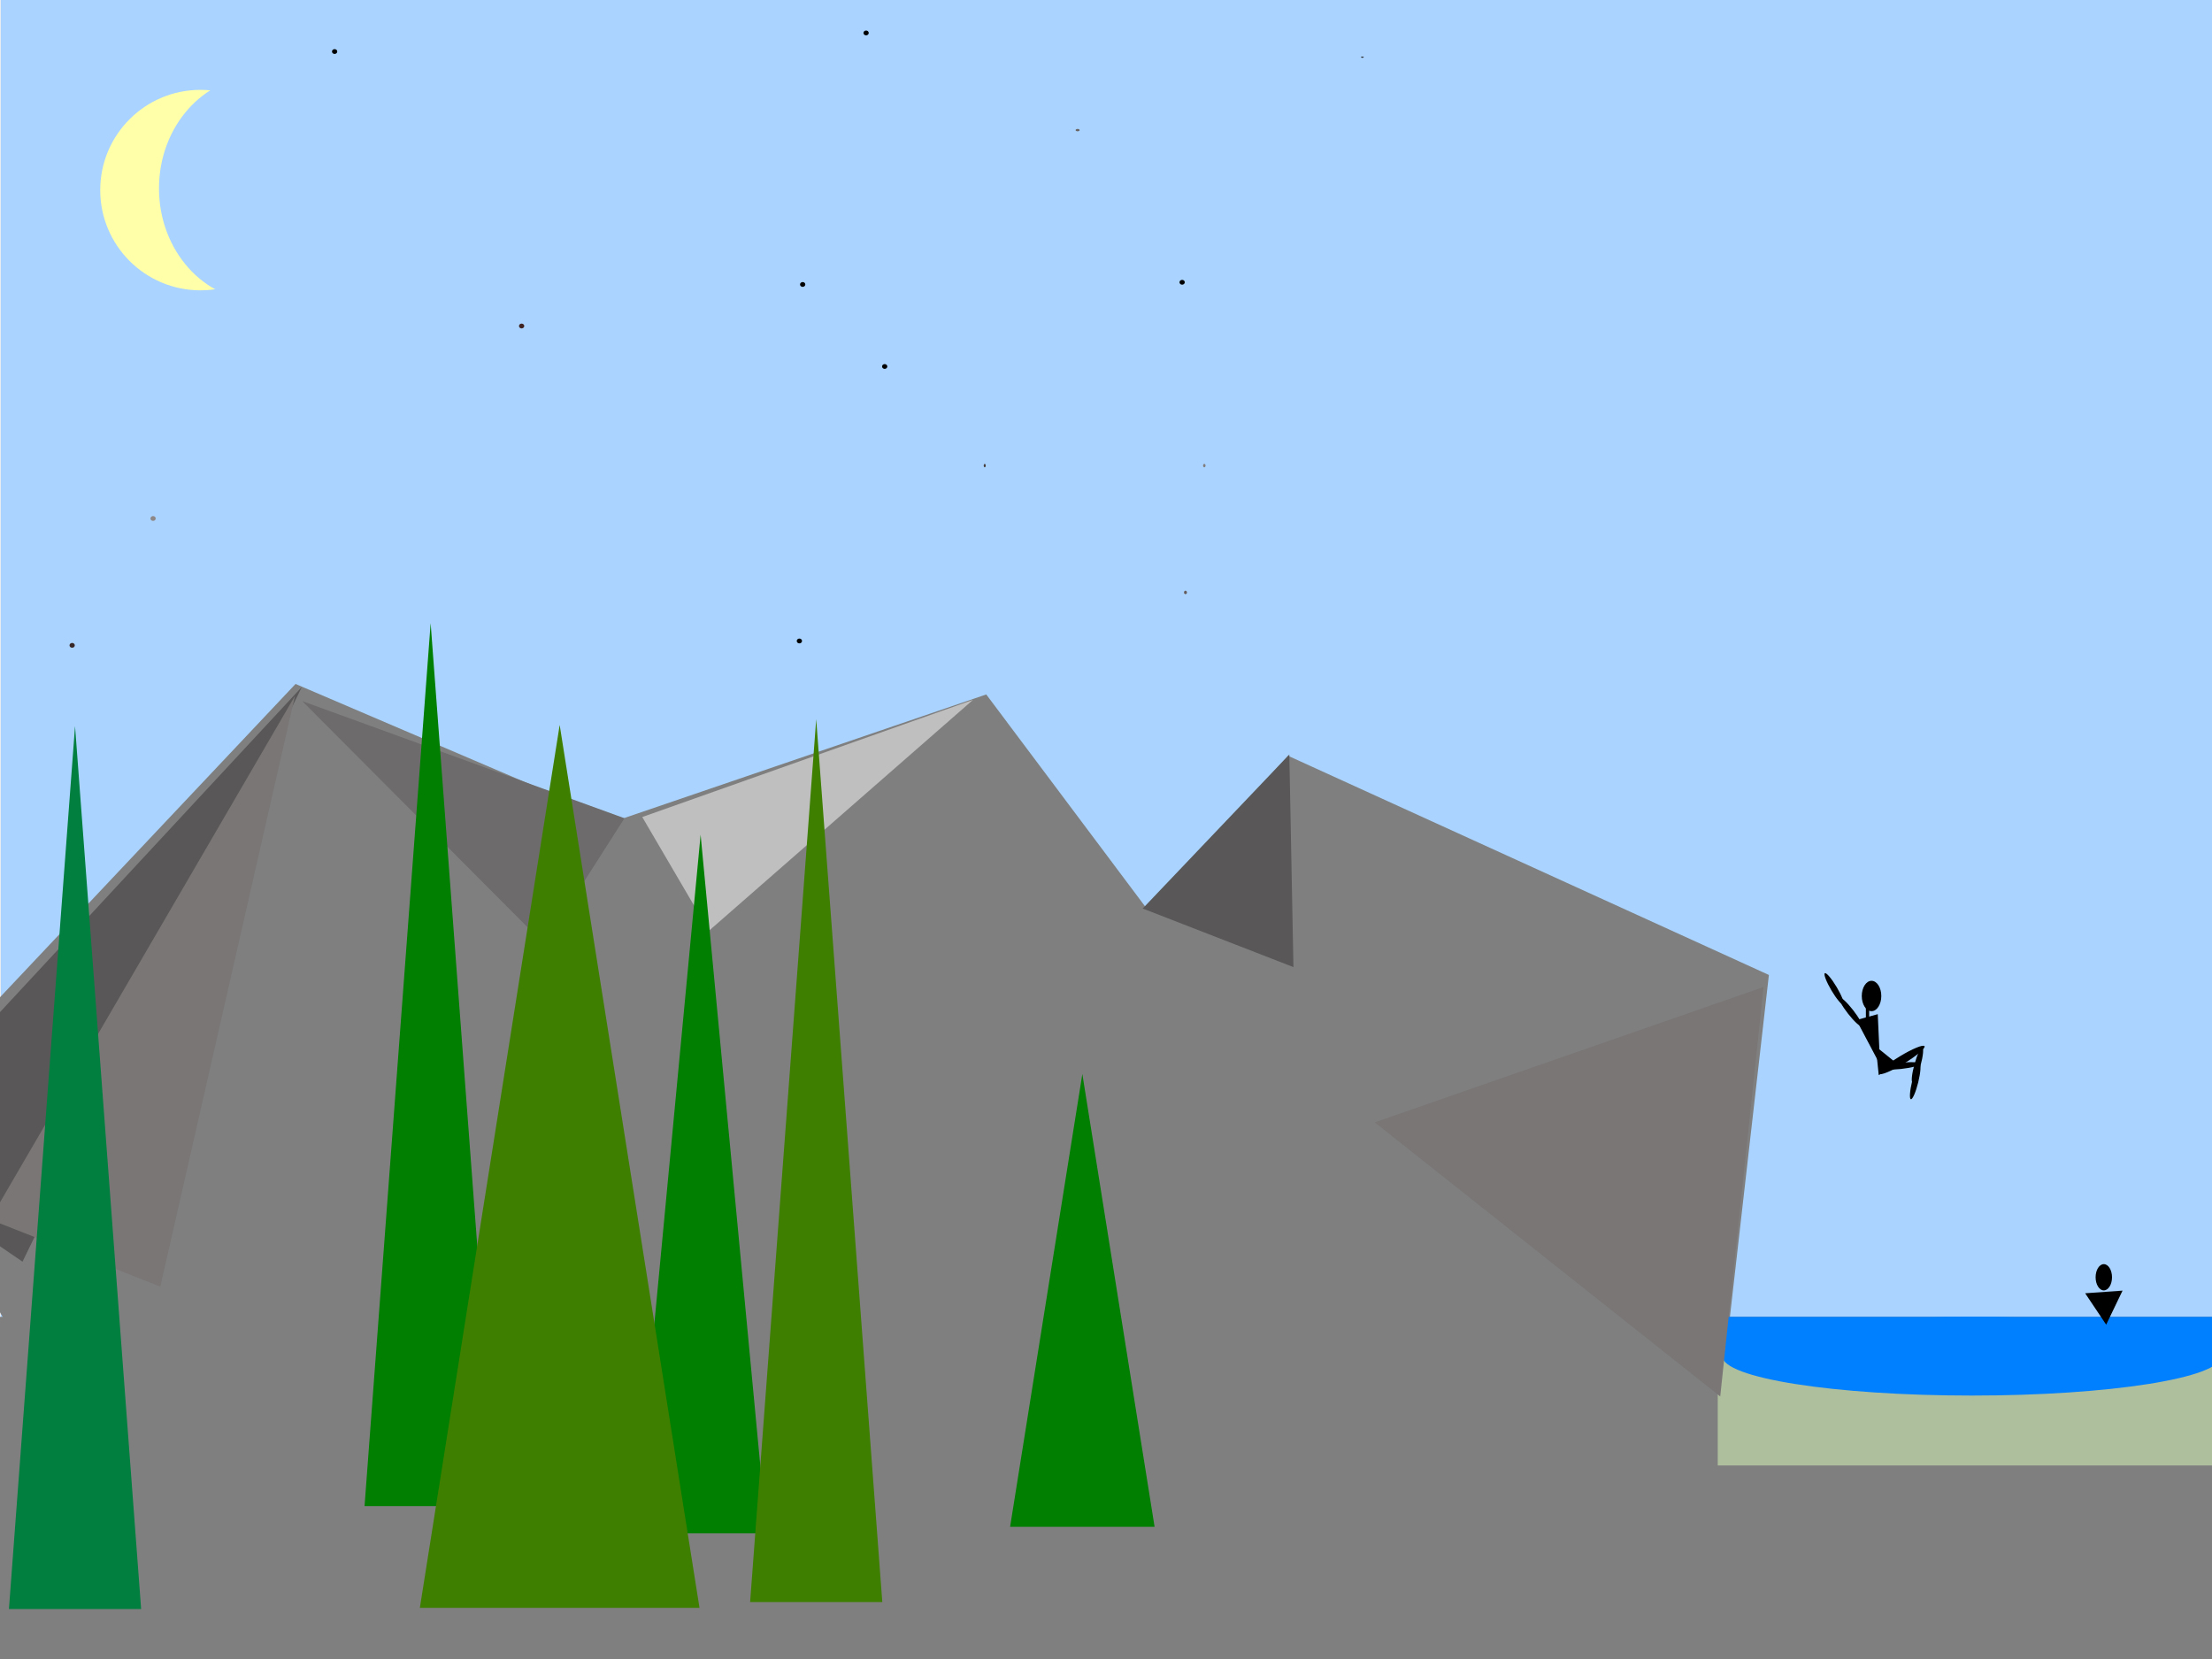
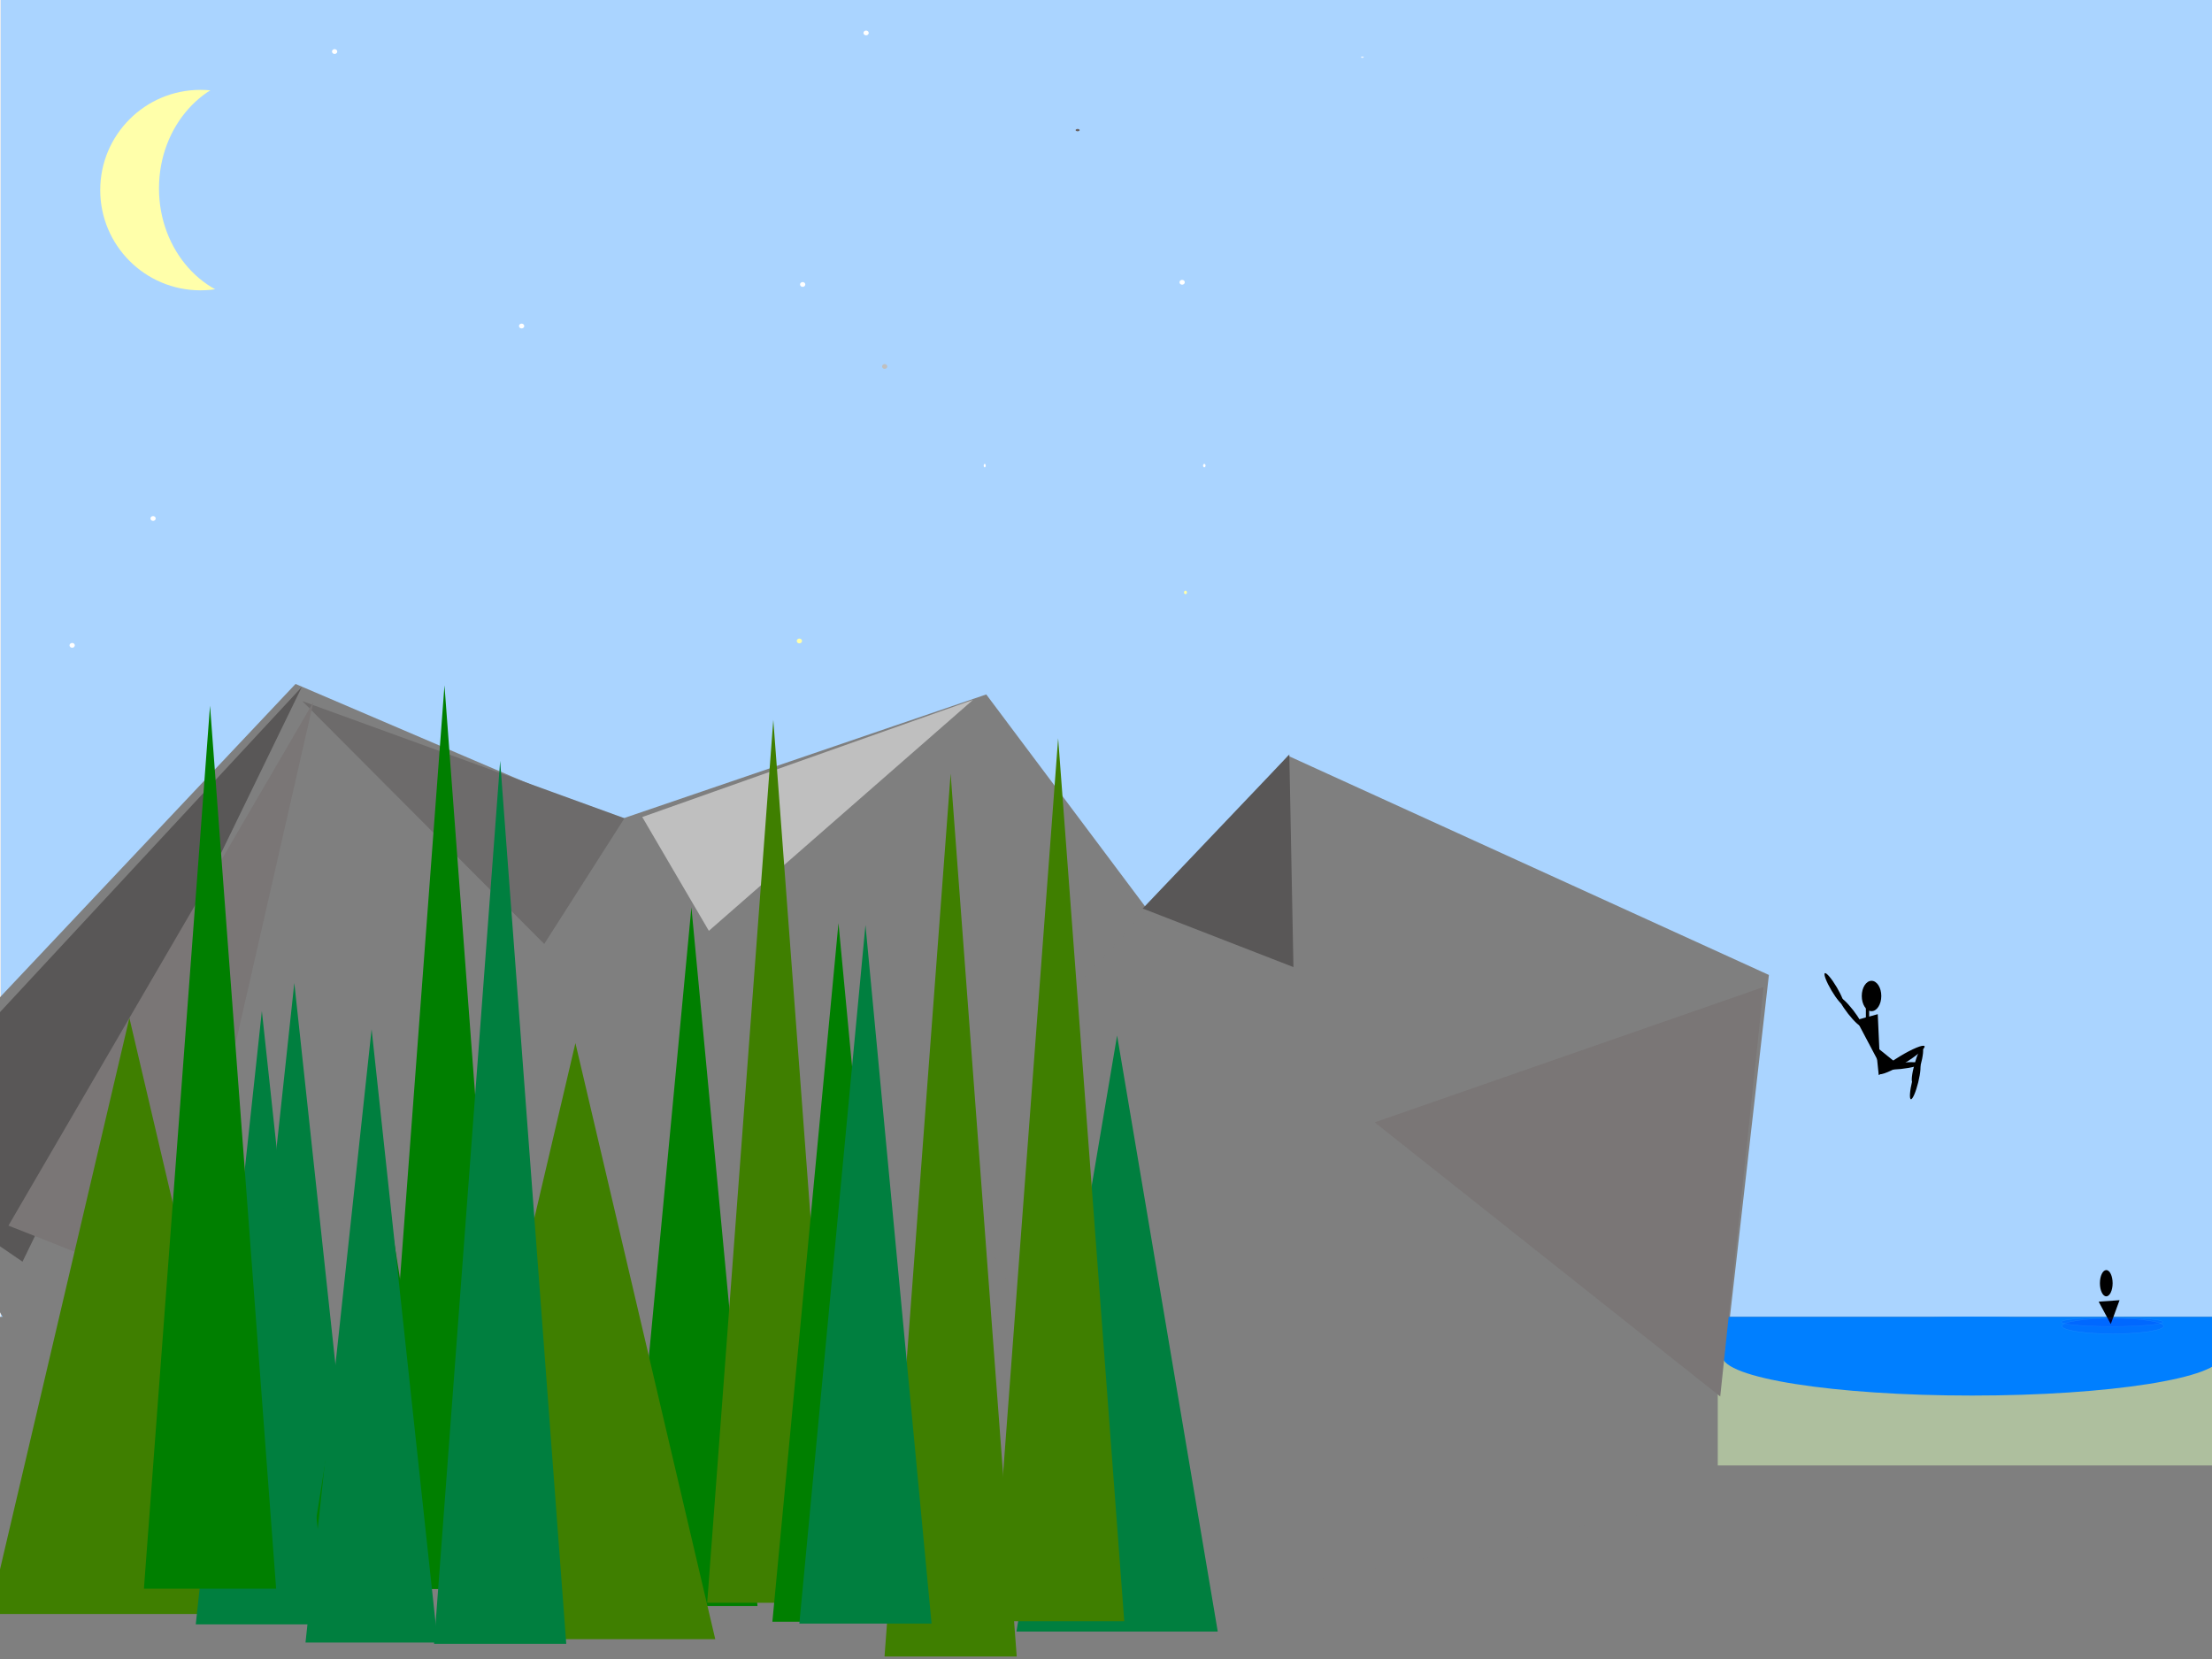
<svg xmlns="http://www.w3.org/2000/svg" width="640" height="480">
  <g>
    <rect fill="#aad4ff" stroke-width="0" stroke-dasharray="null" stroke-linejoin="null" stroke-linecap="null" x="0.222" y="-8.889" width="643.333" height="417.778" id="svg_5" stroke="#000000" />
-     <polygon stroke="#000000" transform="rotate(-29.48551 123.5848,328.8333) " id="svg_1" fill="#7f7f7f" points="256.198,328.833 154.891,461.562 -9.029,410.864 -9.029,246.803 154.891,196.105 256.198,328.833 " stroke-width="0" />
+     <polygon stroke="#000000" transform="rotate(-29.48551 123.5848,328.8334) " id="svg_1" fill="#7f7f7f" points="256.198,328.833 154.891,461.562 -9.029,410.864 -9.029,246.803 154.891,196.105 256.198,328.833 " stroke-width="0" />
    <rect stroke="#000000" id="svg_2" height="101" width="644" y="381" x="0" stroke-linecap="null" stroke-linejoin="null" stroke-dasharray="null" stroke-width="0" fill="#7f7f7f" />
    <polygon id="svg_3" transform="rotate(-0.8470982 259.4181,325) " fill="#7f7f7f" points="377.044,325 287.186,448.679 141.792,401.438 141.792,248.562 287.186,201.321 377.044,325 " stroke="#000000" stroke-width="0" />
    <polygon id="svg_4" transform="rotate(-29.49642 409.4182,340) " fill="#7f7f7f" points="527.044,340 437.186,463.679 291.792,416.438 291.792,263.562 437.186,216.321 527.044,340 " stroke="#000000" stroke-width="0" />
    <rect fill="#aebf9e" stroke="#000000" stroke-width="0" stroke-dasharray="null" stroke-linejoin="null" stroke-linecap="null" x="497" y="385" width="146" height="97" id="svg_48" />
    <rect id="svg_6" height="12.667" width="142" y="381" x="499" stroke-linecap="null" stroke-linejoin="null" stroke-dasharray="null" stroke-width="0" fill="#007fff" stroke="#000000" />
    <ellipse stroke="#000000" ry="4.393" rx="2.825" id="svg_7" cy="288.171" cx="541.493" stroke-linecap="null" stroke-linejoin="null" stroke-dasharray="null" stroke-width="0" fill="#000000" />
    <rect id="svg_8" height="4.034" width="0.949" y="291.123" x="539.858" stroke-linecap="null" stroke-linejoin="null" stroke-dasharray="null" stroke-width="0" stroke="#000000" fill="#000000" />
    <path stroke="#000000" transform="rotate(164.7693 542.0817,301.161) " id="svg_9" d="m538.883,308.294l3.199,-14.267l3.199,14.267l-6.398,0z" stroke-linecap="null" stroke-linejoin="null" stroke-dasharray="null" stroke-width="0" fill="#000000" />
    <ellipse stroke="#000000" transform="rotate(51.95304 535.4114,292.7512) " ry="0.896" rx="5.259" id="svg_10" cy="292.751" cx="535.411" stroke-linecap="null" stroke-linejoin="null" stroke-dasharray="null" stroke-width="0" fill="#000000" />
    <ellipse id="svg_11" stroke="#000000" transform="rotate(59.39072 530.6654,286.1067) " ry="0.896" rx="5.259" cy="286.107" cx="530.665" stroke-linecap="null" stroke-linejoin="null" stroke-dasharray="null" stroke-width="0" fill="#000000" />
    <ellipse stroke="#000000" id="svg_13" transform="rotate(-31.32338 550.2747,306.6779) " ry="1.202" rx="7.665" cy="306.678" cx="550.275" stroke-linecap="null" stroke-linejoin="null" stroke-dasharray="null" stroke-width="0" fill="#000000" />
    <ellipse id="svg_14" stroke="#000000" transform="rotate(-74.53677 554.7803,308.1612) " ry="0.896" rx="5.259" cy="308.161" cx="554.78" stroke-linecap="null" stroke-linejoin="null" stroke-dasharray="null" stroke-width="0" fill="#000000" />
    <ellipse stroke="#000000" id="svg_15" transform="rotate(-6.138132 549.8937,308.3967) " ry="0.896" rx="5.657" cy="308.397" cx="549.894" stroke-linecap="null" stroke-linejoin="null" stroke-dasharray="null" stroke-width="0" fill="#000000" />
    <ellipse id="svg_16" stroke="#000000" transform="rotate(103.8419 554.1326,312.9332) " ry="0.896" rx="5.259" cy="312.933" cx="554.133" stroke-linecap="null" stroke-linejoin="null" stroke-dasharray="null" stroke-width="0" fill="#000000" />
    <path stroke="#000000" id="svg_17" transform="rotate(-28.50351 544.5507,306.1506) " d="m541.352,309.999l3.199,-7.696l3.199,7.696l-6.398,0z" stroke-linecap="null" stroke-linejoin="null" stroke-dasharray="null" stroke-width="0" fill="#000000" />
    <ellipse stroke="#000000" ry="11.389" rx="72.167" id="svg_18" cy="392.389" cx="570.5" stroke-linecap="null" stroke-linejoin="null" stroke-dasharray="null" stroke-width="0" fill="#007fff" />
    <path stroke="#000000" transform="rotate(21.23972 362.7312,244.8189) " id="svg_19" d="m339.337,273.266l23.395,-56.893l23.395,56.893l-46.789,0l-0,0z" stroke-linecap="null" stroke-linejoin="null" stroke-dasharray="null" stroke-width="0" fill="#595757" />
    <path stroke="#000000" id="svg_20" transform="rotate(34.39605 35.67418,274.2141) " d="m8.429,365.637l27.245,-182.845l27.245,182.845l-54.49,0z" stroke-linecap="null" stroke-linejoin="null" stroke-dasharray="null" stroke-width="0" fill="#595757" />
    <path stroke="#000000" id="svg_21" transform="rotate(59.66237 238.4966,227.6682) " d="m219.421,277.534l19.076,-99.732l19.076,99.732l-38.152,0z" stroke-linecap="null" stroke-linejoin="null" stroke-dasharray="null" stroke-width="0" fill="#bfbfbf" />
    <path stroke="#000000" id="svg_22" transform="rotate(-57.45939 128.2719,228.8954) " d="m106.696,277.289l21.576,-96.787l21.576,96.787l-43.152,0z" stroke-linecap="null" stroke-linejoin="null" stroke-dasharray="null" stroke-width="0" fill="#6d6b6b" />
    <ellipse stroke="#000000" ry="29" rx="29" id="svg_23" cy="55" cx="58" stroke-linecap="null" stroke-linejoin="null" stroke-dasharray="null" stroke-width="0" fill="#ffffaa" />
    <ellipse stroke="#000000" id="svg_24" ry="32.5" rx="29" cy="54.5" cx="75" stroke-linecap="null" stroke-linejoin="null" stroke-dasharray="null" stroke-width="0" fill="#aad4ff" />
-     <ellipse stroke="#000000" ry="0.697" rx="0.764" id="svg_25" cy="82.303" cx="232.236" stroke-linecap="null" stroke-linejoin="null" stroke-dasharray="null" stroke-width="0" fill="#000000" />
-     <ellipse id="svg_26" stroke="#000000" ry="0.697" rx="0.764" cy="14.909" cx="96.815" stroke-linecap="null" stroke-linejoin="null" stroke-dasharray="null" stroke-width="0" fill="#000000" />
-     <ellipse id="svg_27" stroke="#000000" ry="0.697" rx="0.764" cy="150.014" cx="44.291" stroke-linecap="null" stroke-linejoin="null" stroke-dasharray="null" stroke-width="0" fill="#8e8787" />
-     <ellipse id="svg_28" stroke="#000000" ry="0.697" rx="0.764" cy="81.67" cx="342.029" stroke-linecap="null" stroke-linejoin="null" stroke-dasharray="null" stroke-width="0" fill="#000000" />
-     <ellipse stroke="#000000" id="svg_29" ry="0.163" rx="0.408" cy="16.55" cx="394.177" stroke-linecap="null" stroke-linejoin="null" stroke-dasharray="null" stroke-width="0" fill="#1e1c1c" />
-     <ellipse id="svg_30" stroke="#000000" ry="0.697" rx="0.764" cy="106.034" cx="255.967" stroke-linecap="null" stroke-linejoin="null" stroke-dasharray="null" stroke-width="0" fill="#000000" />
-     <ellipse id="svg_31" stroke="#000000" ry="0.697" rx="0.764" cy="9.53" cx="250.588" stroke-linecap="null" stroke-linejoin="null" stroke-dasharray="null" stroke-width="0" fill="#000000" />
-     <ellipse id="svg_32" stroke="#000000" ry="0.697" rx="0.764" cy="185.452" cx="231.287" stroke-linecap="null" stroke-linejoin="null" stroke-dasharray="null" stroke-width="0" fill="#000000" />
+     <ellipse stroke="#000000" ry="0.697" rx="0.764" id="svg_25" cy="82.303" cx="232.236" stroke-linecap="null" stroke-linejoin="null" stroke-dasharray="null" stroke-width="0" fill="#ffffff" />
+     <ellipse id="svg_26" stroke="#000000" ry="0.697" rx="0.764" cy="14.909" cx="96.815" stroke-linecap="null" stroke-linejoin="null" stroke-dasharray="null" stroke-width="0" fill="#ffffff" />
+     <ellipse id="svg_27" stroke="#000000" ry="0.697" rx="0.764" cy="150.014" cx="44.291" stroke-linecap="null" stroke-linejoin="null" stroke-dasharray="null" stroke-width="0" fill="#ffffff" />
+     <ellipse id="svg_28" stroke="#000000" ry="0.697" rx="0.764" cy="81.67" cx="342.029" stroke-linecap="null" stroke-linejoin="null" stroke-dasharray="null" stroke-width="0" fill="#ffffff" />
+     <ellipse stroke="#000000" id="svg_29" ry="0.163" rx="0.408" cy="16.55" cx="394.177" stroke-linecap="null" stroke-linejoin="null" stroke-dasharray="null" stroke-width="0" fill="#ffffff" />
+     <ellipse id="svg_30" stroke="#000000" ry="0.697" rx="0.764" cy="106.034" cx="255.967" stroke-linecap="null" stroke-linejoin="null" stroke-dasharray="null" stroke-width="0" fill="#bfbfbf" />
+     <ellipse id="svg_31" stroke="#000000" ry="0.697" rx="0.764" cy="9.53" cx="250.588" stroke-linecap="null" stroke-linejoin="null" stroke-dasharray="null" stroke-width="0" fill="#ffffff" />
+     <ellipse id="svg_32" stroke="#000000" ry="0.697" rx="0.764" cy="185.452" cx="231.287" stroke-linecap="null" stroke-linejoin="null" stroke-dasharray="null" stroke-width="0" fill="#ffffaa" />
    <ellipse stroke="#000000" id="svg_33" ry="0.341" rx="0.586" cy="37.65" cx="311.793" stroke-linecap="null" stroke-linejoin="null" stroke-dasharray="null" stroke-width="0" fill="#6b6464" />
-     <ellipse stroke="#000000" id="svg_34" ry="0.497" rx="0.363" cy="134.71" cx="348.442" stroke-linecap="null" stroke-linejoin="null" stroke-dasharray="null" stroke-width="0" fill="#827e7e" />
-     <ellipse id="svg_35" stroke="#000000" ry="0.697" rx="0.764" cy="186.717" cx="20.877" stroke-linecap="null" stroke-linejoin="null" stroke-dasharray="null" stroke-width="0" fill="#382727" />
-     <ellipse stroke="#000000" id="svg_36" ry="0.497" rx="0.296" cy="134.71" cx="284.911" stroke-linecap="null" stroke-linejoin="null" stroke-dasharray="null" stroke-width="0" fill="#493f3f" />
-     <ellipse id="svg_37" stroke="#000000" ry="0.697" rx="0.764" cy="94.327" cx="150.92" stroke-linecap="null" stroke-linejoin="null" stroke-dasharray="null" stroke-width="0" fill="#3f2323" />
-     <ellipse stroke="#000000" id="svg_38" ry="0.497" rx="0.43" cy="171.414" cx="342.996" stroke-linecap="null" stroke-linejoin="null" stroke-dasharray="null" stroke-width="0" fill="#665b5b" />
-     <ellipse stroke="#000000" ry="3.797" rx="2.373" id="svg_39" cy="369.551" cx="608.697" stroke-linecap="null" stroke-linejoin="null" stroke-dasharray="null" stroke-width="0" fill="#000000" />
-     <path transform="rotate(175.9372 609.0476,378.5337) " id="svg_40" d="m603.624,383.28l5.424,-9.492l5.424,9.492l-10.848,0z" stroke-linecap="null" stroke-linejoin="null" stroke-dasharray="null" stroke-width="0" stroke="#000000" fill="#000000" />
-     <path transform="rotate(21.53028 53.55752,281.9254) " d="m27.069,368.601l26.488,-173.351l26.488,173.351l-52.976,0l-0,0z" stroke-linecap="null" stroke-linejoin="null" stroke-dasharray="null" stroke-width="0" fill="#7a7676" id="svg_41" stroke="#000000" />
+     <ellipse stroke="#000000" id="svg_34" ry="0.497" rx="0.363" cy="134.71" cx="348.442" stroke-linecap="null" stroke-linejoin="null" stroke-dasharray="null" stroke-width="0" fill="#ffffff" />
+     <ellipse id="svg_35" stroke="#000000" ry="0.697" rx="0.764" cy="186.717" cx="20.877" stroke-linecap="null" stroke-linejoin="null" stroke-dasharray="null" stroke-width="0" fill="#ffffff" />
+     <ellipse stroke="#000000" id="svg_36" ry="0.497" rx="0.296" cy="134.71" cx="284.911" stroke-linecap="null" stroke-linejoin="null" stroke-dasharray="null" stroke-width="0" fill="#ffffff" />
+     <ellipse id="svg_37" stroke="#000000" ry="0.697" rx="0.764" cy="94.327" cx="150.92" stroke-linecap="null" stroke-linejoin="null" stroke-dasharray="null" stroke-width="0" fill="#ffffff" />
+     <ellipse stroke="#000000" id="svg_38" ry="0.497" rx="0.43" cy="171.414" cx="342.996" stroke-linecap="null" stroke-linejoin="null" stroke-dasharray="null" stroke-width="0" fill="#ffffaa" />
+     <ellipse ry="3.797" rx="1.839" id="svg_39" cy="371.271" cx="609.409" stroke-linecap="null" stroke-linejoin="null" stroke-dasharray="null" stroke-width="0" fill="#000000" stroke="#000000" />
+     <path transform="rotate(175.9372 610.4692,379.7481) " id="svg_40" d="m607.442,383.106l3.027,-6.717l3.027,6.717l-6.054,0z" stroke-linecap="null" stroke-linejoin="null" stroke-dasharray="null" stroke-width="0" fill="#000000" stroke="#000000" />
+     <path transform="rotate(21.53028 58.89085,283.7032) " d="m32.403,370.379l26.488,-173.351l26.488,173.351l-52.976,0l-0,0z" stroke-linecap="null" stroke-linejoin="null" stroke-dasharray="null" stroke-width="0" fill="#7a7676" id="svg_41" stroke="#000000" />
    <path stroke="#000000" transform="rotate(38.42374 478.9861,324.9741) " d="m415.175,375.278l63.811,-100.609l63.811,100.609l-127.622,0l-0,0l0,0z" stroke-linecap="null" stroke-linejoin="null" stroke-dasharray="null" stroke-width="0" fill="#7a7676" id="svg_42" />
-     <path fill="#007f3f" stroke-width="0" stroke-dasharray="null" stroke-linejoin="null" stroke-linecap="null" d="m2.585,465.539l19.125,-255.469l19.125,255.469l-38.25,0z" id="svg_43" stroke="#000000" />
-     <path stroke="#000000" fill="#007f00" stroke-width="0" stroke-dasharray="null" stroke-linejoin="null" stroke-linecap="null" d="m183.585,443.65l19.125,-202.135l19.125,202.135l-38.25,0z" id="svg_44" />
-     <path fill="#007f00" stroke-width="0" stroke-dasharray="null" stroke-linejoin="null" stroke-linecap="null" d="m105.474,435.761l19.125,-255.469l19.125,255.469l-38.25,0z" stroke="#000000" id="svg_45" />
-     <path stroke="#000000" fill="#3f7f00" stroke-width="0" stroke-dasharray="null" stroke-linejoin="null" stroke-linecap="null" d="m121.474,465.206l40.458,-255.469l40.458,255.469l-80.917,0z" id="svg_46" />
+     <path fill="#007f3f" stroke-width="0" stroke-dasharray="null" stroke-linejoin="null" stroke-linecap="null" d="m66.03,461.872l19.125,-177.469l19.125,177.469l-38.25,0z" id="svg_43" stroke="#000000" />
+     <path stroke="#000000" fill="#007f00" stroke-width="0" stroke-dasharray="null" stroke-linejoin="null" stroke-linecap="null" d="m180.919,464.65l19.125,-202.135l19.125,202.135l-38.25,0z" id="svg_44" />
+     <path fill="#007f00" stroke-width="0" stroke-dasharray="null" stroke-linejoin="null" stroke-linecap="null" d="m109.474,453.761l19.125,-255.469l19.125,255.469l-38.25,0z" stroke="#000000" id="svg_45" />
+     <path fill="#3f7f00" stroke-width="0" stroke-dasharray="null" stroke-linejoin="null" stroke-linecap="null" d="m-3.026,466.984l40.458,-172.469l40.458,172.469l-80.917,0l-0,0z" id="svg_46" stroke="#000000" />
    <rect stroke="#000000" id="svg_12" height="59" width="165" y="424" x="480" stroke-linecap="null" stroke-linejoin="null" stroke-dasharray="null" stroke-width="0" fill="#7f7f7f" />
-     <path id="svg_47" fill="#3f7f00" stroke-width="0" stroke-dasharray="null" stroke-linejoin="null" stroke-linecap="null" d="m217.03,463.539l19.125,-255.469l19.125,255.469l-38.25,0z" stroke="#000000" />
-     <path stroke="#000000" id="svg_49" fill="#007f00" stroke-width="0" stroke-dasharray="null" stroke-linejoin="null" stroke-linecap="null" d="m292.252,441.761l20.903,-131.024l20.903,131.024l-41.806,0z" />
+     <path id="svg_47" fill="#3f7f00" stroke-width="0" stroke-dasharray="null" stroke-linejoin="null" stroke-linecap="null" d="m204.613,463.733l19.125,-255.469l19.125,255.469l-38.25,0z" stroke="#000000" />
+     <path stroke="#000000" id="svg_49" fill="#007f00" stroke-width="0" stroke-dasharray="null" stroke-linejoin="null" stroke-linecap="null" d="m88.252,459.761l20.903,-131.024l20.903,131.024l-41.806,0l-0,0z" />
+     <ellipse fill="#0000ff" stroke-width="0.1" stroke-dasharray="null" stroke-linejoin="null" stroke-linecap="null" cx="611.07" cy="382.484" id="svg_50" rx="14.713" ry="1.305" opacity="0.1" stroke="#fcf9f9" />
+     <ellipse fill="#0000ff" stroke-width="0.1" stroke-dasharray="null" stroke-linejoin="null" stroke-linecap="null" cx="611.308" cy="383.67" rx="14.713" ry="2.254" opacity="0.1" id="svg_51" stroke="#fcf9f9" />
+     <path fill="#007f3f" stroke-width="0" stroke-dasharray="null" stroke-linejoin="null" stroke-linecap="null" d="m56.641,469.983l19.125,-177.469l19.125,177.469l-38.25,0z" stroke="#000000" id="svg_52" />
+     <path stroke="#000000" fill="#007f00" stroke-width="0" stroke-dasharray="null" stroke-linejoin="null" stroke-linecap="null" d="m223.474,469.206l19.125,-202.135l19.125,202.135l-38.25,0z" id="svg_53" />
+     <path fill="#007f00" stroke-width="0" stroke-dasharray="null" stroke-linejoin="null" stroke-linecap="null" d="m41.641,459.65l19.125,-255.469l19.125,255.469l-38.25,0z" stroke="#000000" id="svg_54" />
+     <path fill="#3f7f00" stroke-width="0" stroke-dasharray="null" stroke-linejoin="null" stroke-linecap="null" d="m126.03,474.261l40.458,-172.469l40.458,172.469l-80.917,0l-0,0z" stroke="#000000" id="svg_55" />
+     <path fill="#3f7f00" stroke-width="0" stroke-dasharray="null" stroke-linejoin="null" stroke-linecap="null" d="m255.919,479.289l19.125,-255.469l19.125,255.469l-38.25,0z" stroke="#000000" id="svg_56" />
+     <path fill="#007f3f" stroke-width="0" stroke-dasharray="null" stroke-linejoin="null" stroke-linecap="null" d="m88.391,475.234l19.125,-177.469l19.125,177.469l-38.25,0z" stroke="#000000" id="svg_57" />
+     <path stroke="#000000" fill="#007f3f" stroke-width="0" stroke-dasharray="null" stroke-linejoin="null" stroke-linecap="null" d="m231.28,469.761l19.125,-202.135l19.125,202.135l-38.25,0z" id="svg_58" />
+     <path fill="#007f3f" stroke-width="0" stroke-dasharray="null" stroke-linejoin="null" stroke-linecap="null" d="m125.585,475.622l19.125,-255.469l19.125,255.469l-38.25,0z" stroke="#000000" id="svg_59" />
+     <path stroke="#000000" fill="#007f3f" stroke-width="0" stroke-dasharray="null" stroke-linejoin="null" stroke-linecap="null" d="m294.085,472.067l29.125,-172.469l29.125,172.469l-58.25,0l-0,0z" id="svg_60" />
+     <path fill="#3f7f00" stroke-width="0" stroke-dasharray="null" stroke-linejoin="null" stroke-linecap="null" d="m287.03,469.067l19.125,-255.469l19.125,255.469l-38.25,0z" stroke="#000000" id="svg_61" />
  </g>
</svg>
